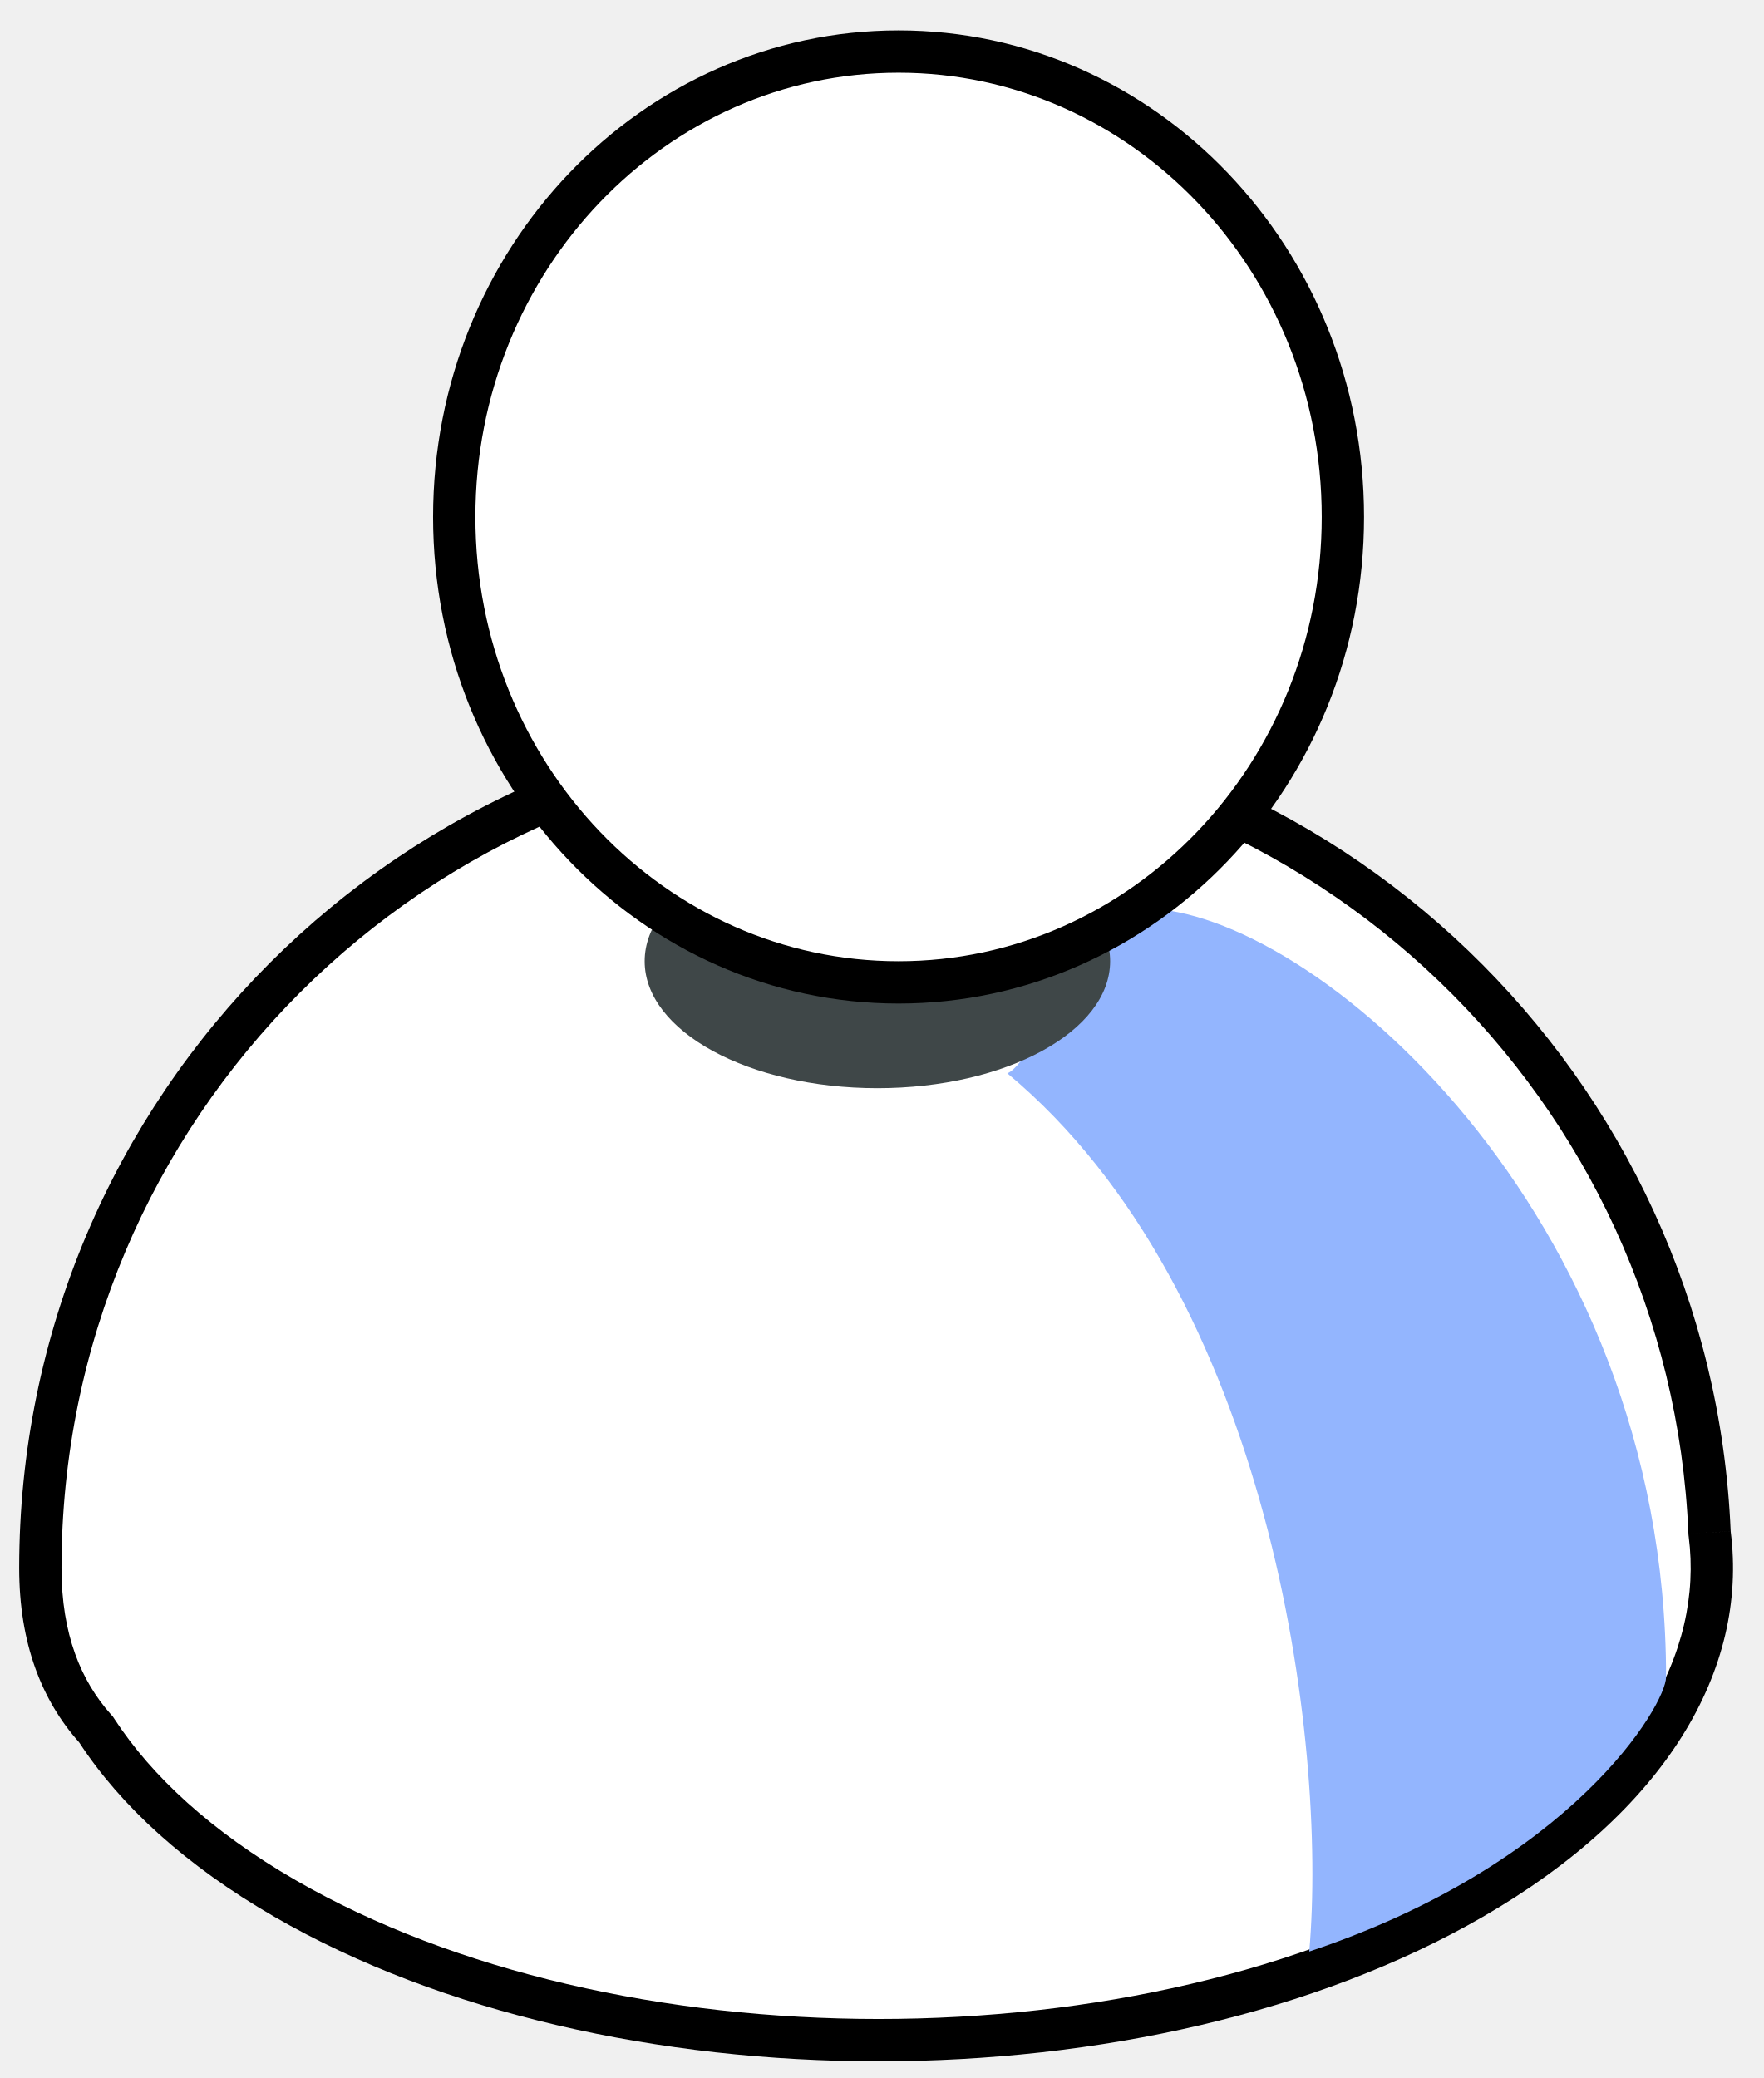
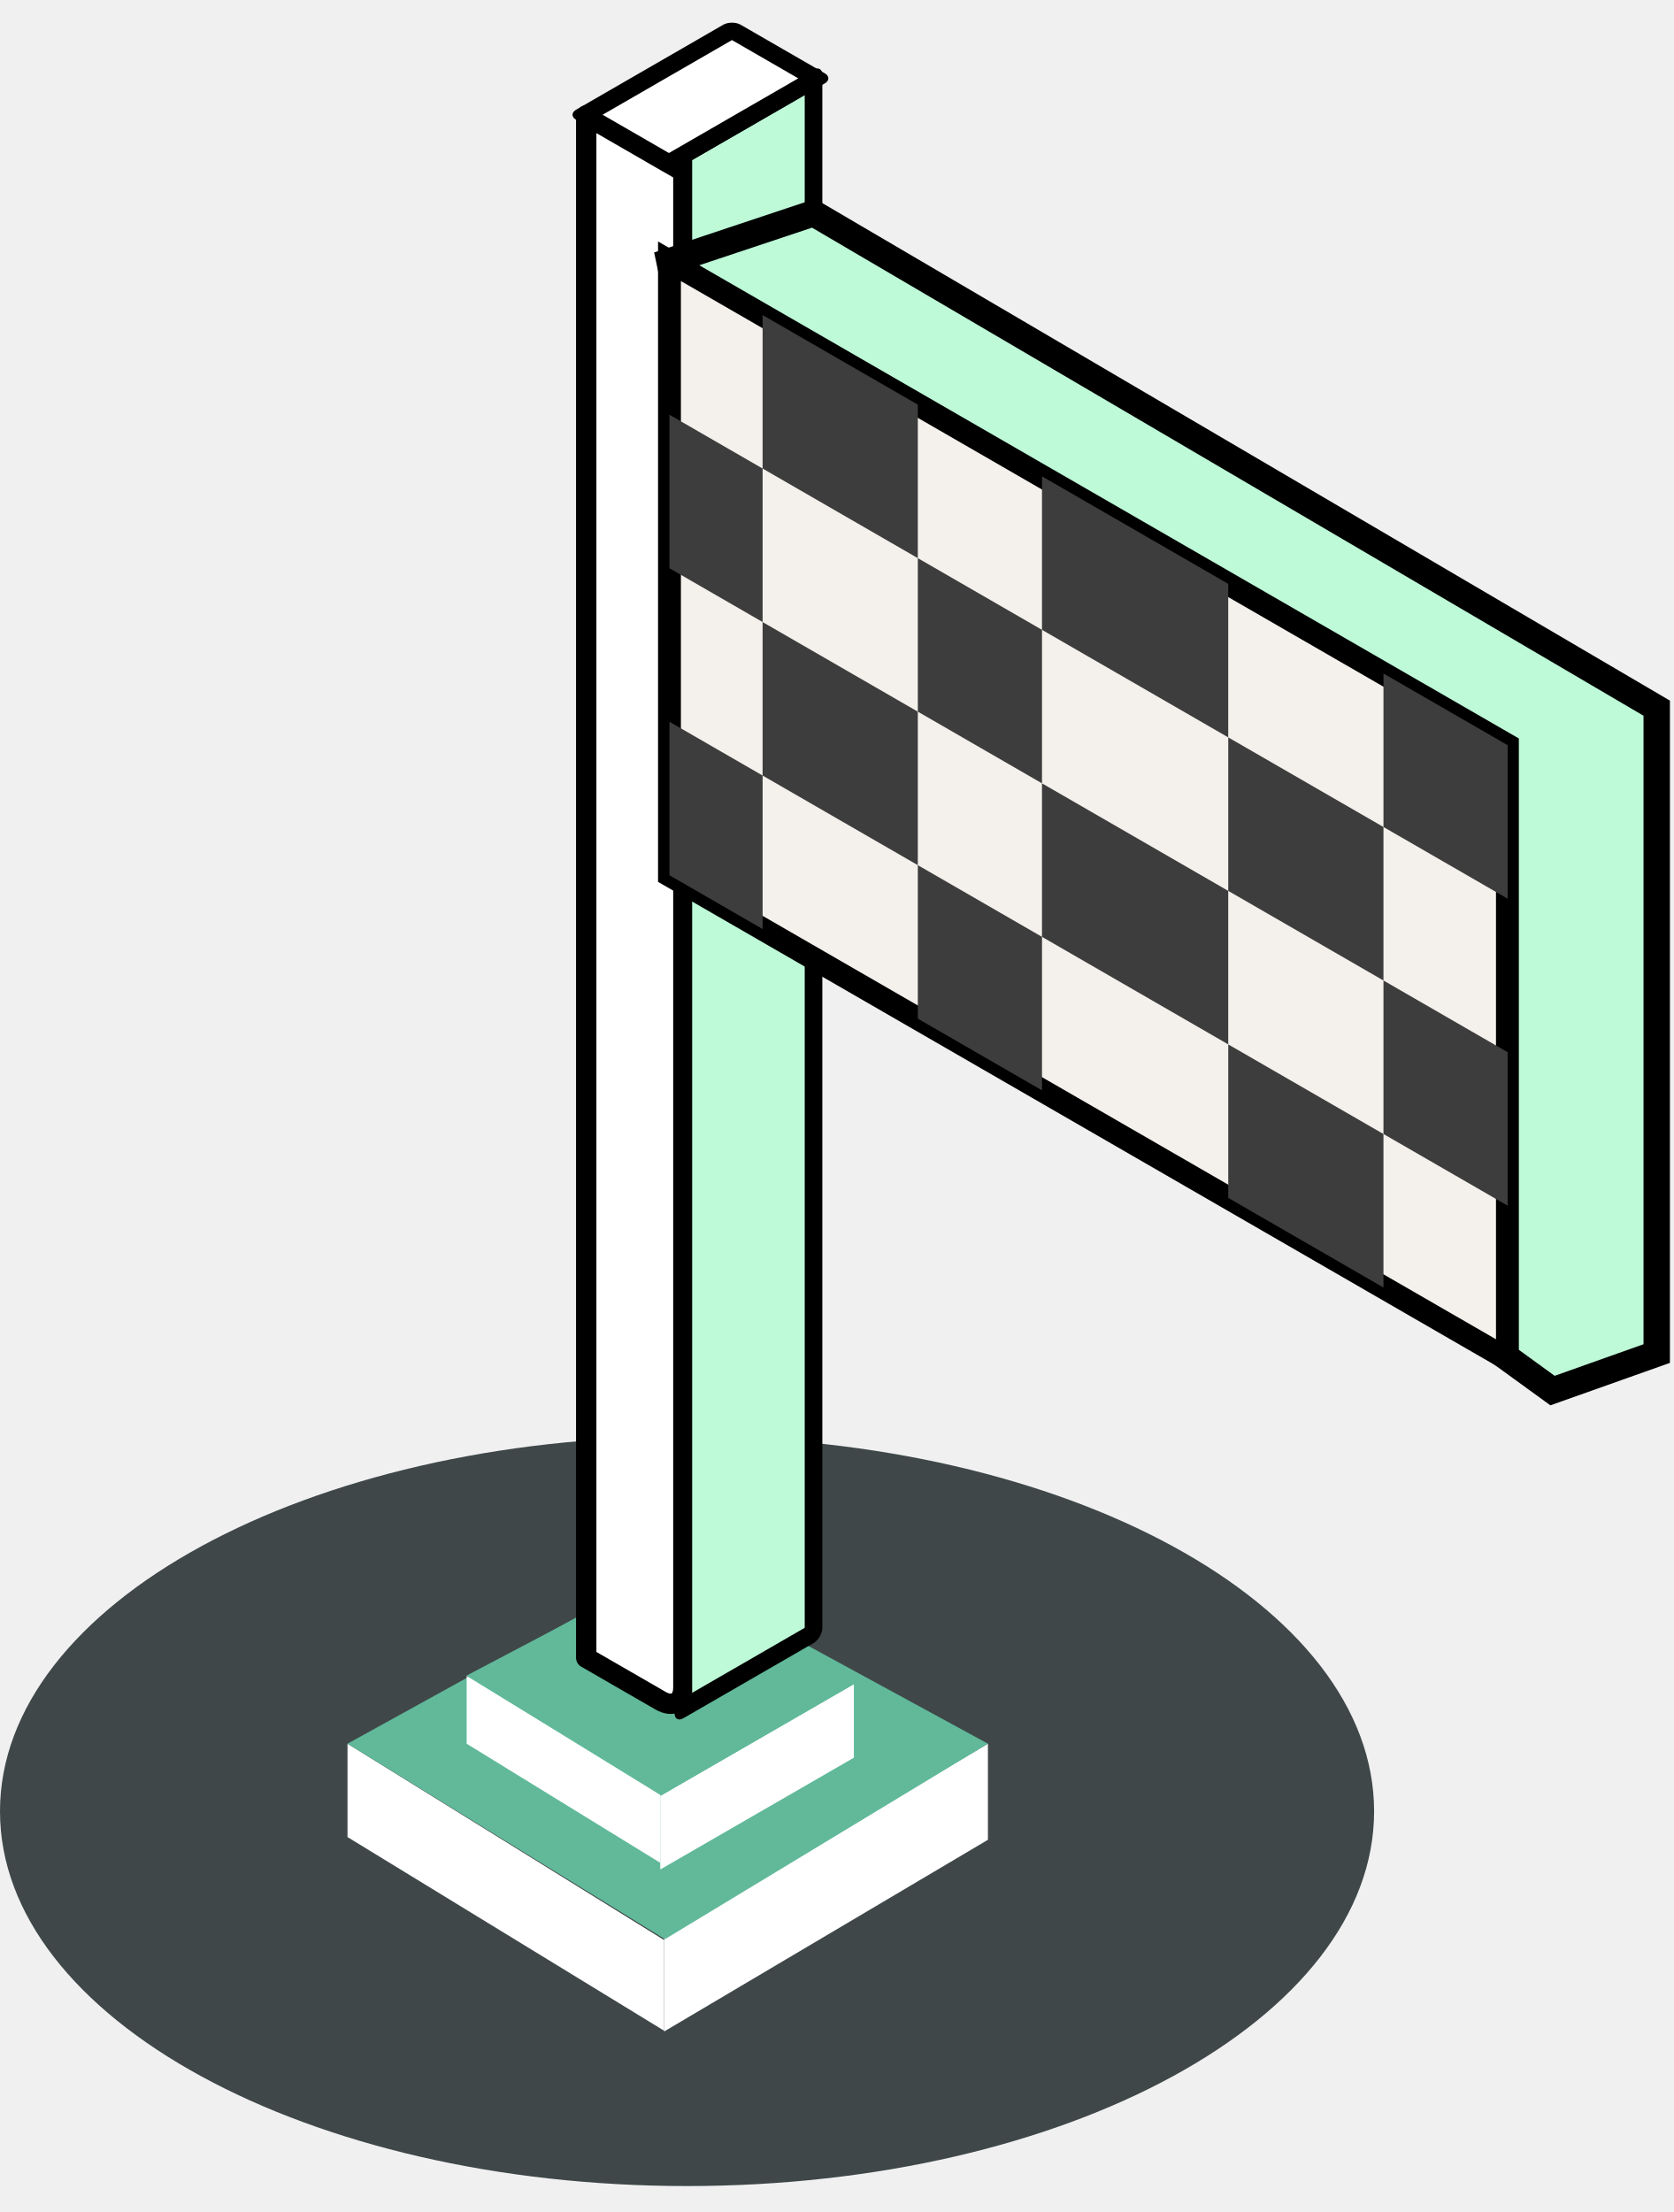
- <svg xmlns="http://www.w3.org/2000/svg" width="56" height="66" viewBox="0 0 56 66" fill="none">
-   <mask id="path-1-inside-1_908_8301" fill="white">
-     <path fill-rule="evenodd" clip-rule="evenodd" d="M2.513 55.339C1.323 54.002 0.609 52.194 0.609 49.805C0.609 34.789 12.782 22.616 27.798 22.616C42.425 22.616 54.353 34.165 54.963 48.641C55.526 53.029 52.902 57.527 47.09 60.882C36.494 67 19.314 67 8.718 60.882C5.901 59.255 3.832 57.36 2.513 55.339Z" />
-   </mask>
-   <path fill-rule="evenodd" clip-rule="evenodd" d="M2.513 55.339C1.323 54.002 0.609 52.194 0.609 49.805C0.609 34.789 12.782 22.616 27.798 22.616C42.425 22.616 54.353 34.165 54.963 48.641C55.526 53.029 52.902 57.527 47.09 60.882C36.494 67 19.314 67 8.718 60.882C5.901 59.255 3.832 57.36 2.513 55.339Z" fill="white" />
-   <path d="M2.513 55.339L3.639 54.604L3.584 54.52L3.517 54.445L2.513 55.339ZM54.963 48.641L53.62 48.697L53.623 48.755L53.63 48.812L54.963 48.641ZM47.09 60.882L47.763 62.046L47.763 62.046L47.09 60.882ZM8.718 60.882L8.046 62.046L8.046 62.046L8.718 60.882ZM3.517 54.445C2.572 53.383 1.953 51.906 1.953 49.805H-0.735C-0.735 52.482 0.074 54.62 1.51 56.232L3.517 54.445ZM1.953 49.805C1.953 35.531 13.524 23.96 27.798 23.96V21.272C12.04 21.272 -0.735 34.047 -0.735 49.805H1.953ZM27.798 23.96C41.701 23.96 53.041 34.938 53.62 48.697L56.306 48.584C55.666 33.392 43.148 21.272 27.798 21.272V23.96ZM53.63 48.812C54.099 52.464 51.961 56.518 46.419 59.718L47.763 62.046C53.842 58.536 56.953 53.593 56.296 48.47L53.63 48.812ZM46.419 59.718C41.373 62.631 34.675 64.126 27.904 64.126C21.134 64.126 14.436 62.631 9.39 59.718L8.046 62.046C13.597 65.25 20.787 66.814 27.904 66.814C35.022 66.814 42.212 65.25 47.763 62.046L46.419 59.718ZM9.39 59.718C6.712 58.172 4.818 56.411 3.639 54.604L1.388 56.073C2.847 58.309 5.089 60.339 8.046 62.046L9.39 59.718Z" fill="black" mask="url(#path-1-inside-1_908_8301)" />
-   <path d="M52.911 53.266C52.911 38.447 41.579 28.859 36.349 28.859C36.349 29.47 35.43 29.621 34.605 30.602C33.547 31.862 32.48 33.926 31.99 34.089C40.358 41.063 42.16 55.3 41.579 61.983C49.947 59.194 52.911 54.138 52.911 53.266Z" fill="#93B5FE" />
-   <ellipse cx="27.864" cy="30.53" rx="7.391" ry="4.032" fill="#3F4748" />
-   <path d="M42.647 16.419C42.647 24.612 36.302 31.202 28.536 31.202C20.771 31.202 14.426 24.612 14.426 16.419C14.426 8.227 20.771 1.637 28.536 1.637C36.302 1.637 42.647 8.227 42.647 16.419Z" fill="white" stroke="black" stroke-width="1.344" />
+ <svg xmlns="http://www.w3.org/2000/svg" width="56" height="74" viewBox="0 0 56 74" fill="none">
+   <ellipse cx="22.985" cy="60.595" rx="22.985" ry="12.537" fill="#3F4748" />
+   <path d="M11.626 58.334L22.219 64.903L22.219 67.936L11.626 61.457L11.626 58.334Z" fill="white" />
+   <path d="M22.219 64.722L33.051 58.333L33.051 61.548L22.219 67.961L22.219 64.722Z" fill="white" />
+   <path d="M22.266 52.463L33.051 58.333L22.246 64.873L11.626 58.333L22.266 52.463Z" fill="#61B99A" />
+   <path d="M15.612 56.065L22.09 60.031L22.09 62.319L15.612 58.334L15.612 56.065Z" fill="white" />
+   <rect width="7.479" height="2.461" transform="matrix(0.866025 -0.5 2.20305e-08 1 22.0894 60.0801)" fill="white" />
+   <path d="M22.129 52.624L28.567 56.341L22.118 60.064L15.611 56.054L22.129 52.624Z" fill="#61B99A" />
+   <path d="M19.612 3.864L22.862 5.74L22.862 56.453C22.862 56.941 22.519 57.138 22.097 56.894L19.612 55.46L19.612 3.864Z" fill="white" stroke="black" stroke-width="0.681" stroke-linejoin="round" />
+   <rect width="5.029" height="51.956" transform="matrix(0.866025 -0.5 2.20305e-08 1 22.8613 5.18555)" fill="#BEF9D8" stroke="black" stroke-width="0.681" stroke-linejoin="round" />
+   <path d="M27.217 7.134L55.425 23.691L55.425 45.282L51.939 46.52L26.434 28.008L22.397 8.74L27.217 7.134Z" fill="#BEF9D8" stroke="black" stroke-width="0.883" />
+   <rect width="32.37" height="20.541" transform="matrix(0.866025 0.5 -2.20305e-08 1 22.397 8.74023)" fill="#F4F1EC" stroke="black" stroke-width="0.883" />
+   <rect width="5.996" height="5.135" transform="matrix(0.866025 0.5 -2.20305e-08 1 25.5127 10.5396)" fill="#3D3D3D" />
+   <rect width="5.996" height="5.135" transform="matrix(0.866025 0.5 -2.20305e-08 1 25.5127 20.8101)" fill="#3D3D3D" />
+   <rect width="7.195" height="5.135" transform="matrix(0.866025 0.5 -2.20305e-08 1 34.8594 15.9355)" fill="#3D3D3D" />
+   <rect width="7.195" height="5.135" transform="matrix(0.866025 0.5 -2.20305e-08 1 34.8594 26.2061)" fill="#3D3D3D" />
+   <rect width="4.797" height="5.135" transform="matrix(0.866025 0.5 -2.20305e-08 1 46.2837 22.5312)" fill="#3D3D3D" />
+   <rect width="4.797" height="5.135" transform="matrix(0.866025 0.5 -2.20305e-08 1 46.2837 32.8018)" fill="#3D3D3D" />
+   <rect width="4.797" height="5.135" transform="matrix(0.866025 0.5 -2.20305e-08 1 30.7056 18.6724)" fill="#3D3D3D" />
+   <rect width="4.797" height="5.135" transform="matrix(0.866025 0.5 -2.20305e-08 1 30.7056 28.9429)" fill="#3D3D3D" />
+   <rect width="3.598" height="5.135" transform="matrix(0.866025 0.5 -2.20305e-08 1 22.397 13.8755)" fill="#3D3D3D" />
+   <rect width="3.598" height="5.135" transform="matrix(0.866025 0.5 -2.20305e-08 1 22.397 24.146)" fill="#3D3D3D" />
+   <rect width="5.996" height="5.135" transform="matrix(0.866025 0.5 -2.20305e-08 1 41.0908 24.6685)" fill="#3D3D3D" />
+   <rect width="5.996" height="5.135" transform="matrix(0.866025 0.5 -2.20305e-08 1 41.0908 34.9395)" fill="#3D3D3D" />
+   <rect width="3.242" height="5.677" transform="matrix(0.866025 0.5 -0.866025 0.5 24.4878 1)" fill="white" stroke="black" stroke-width="0.681" stroke-linejoin="round" />
</svg>
